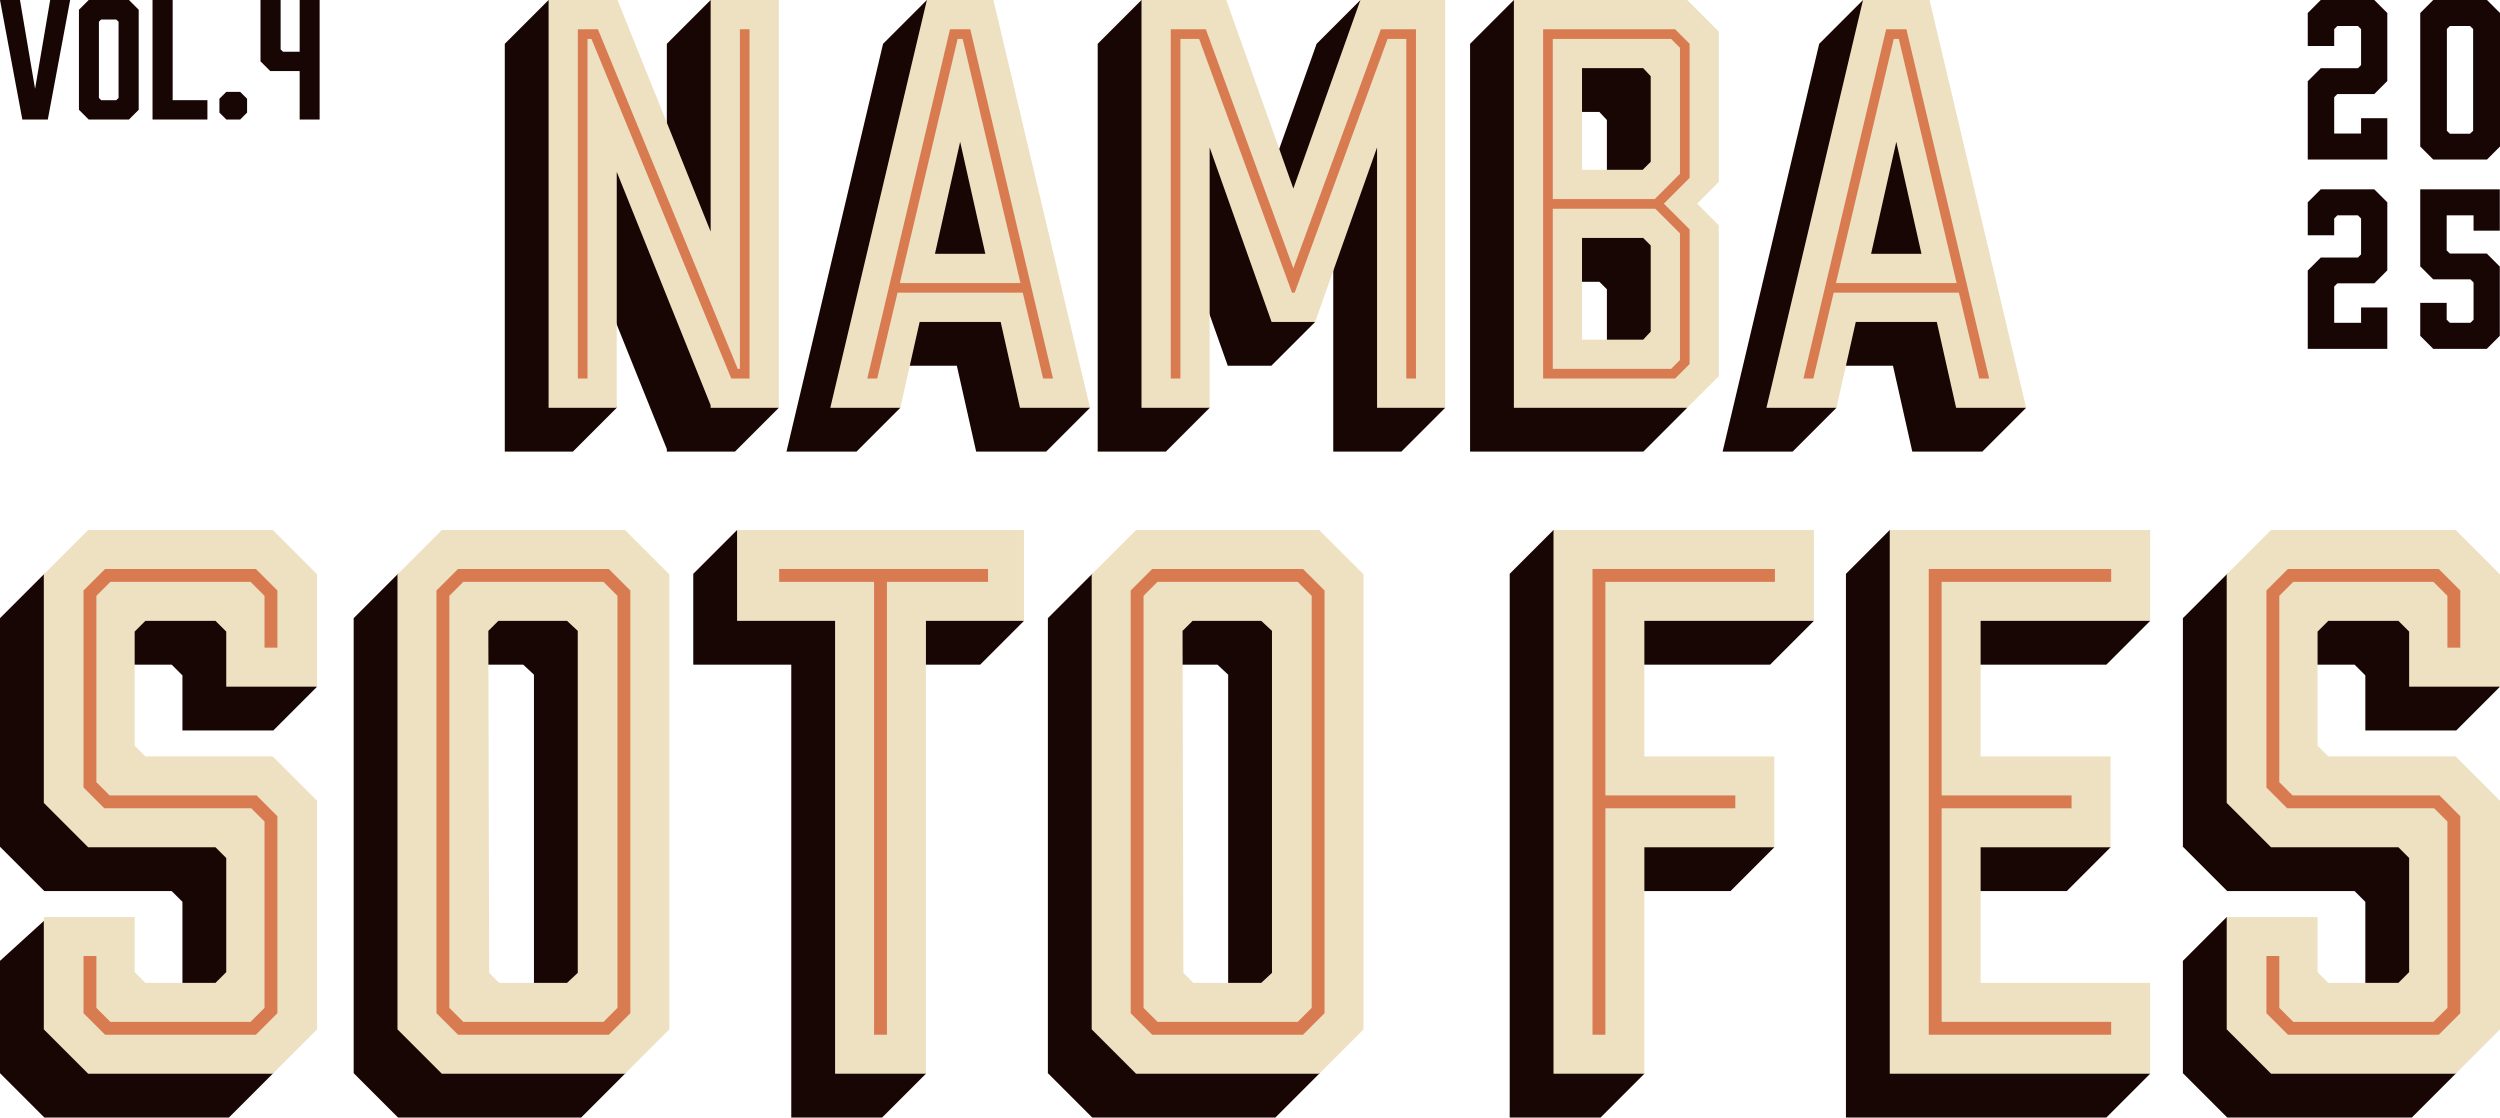
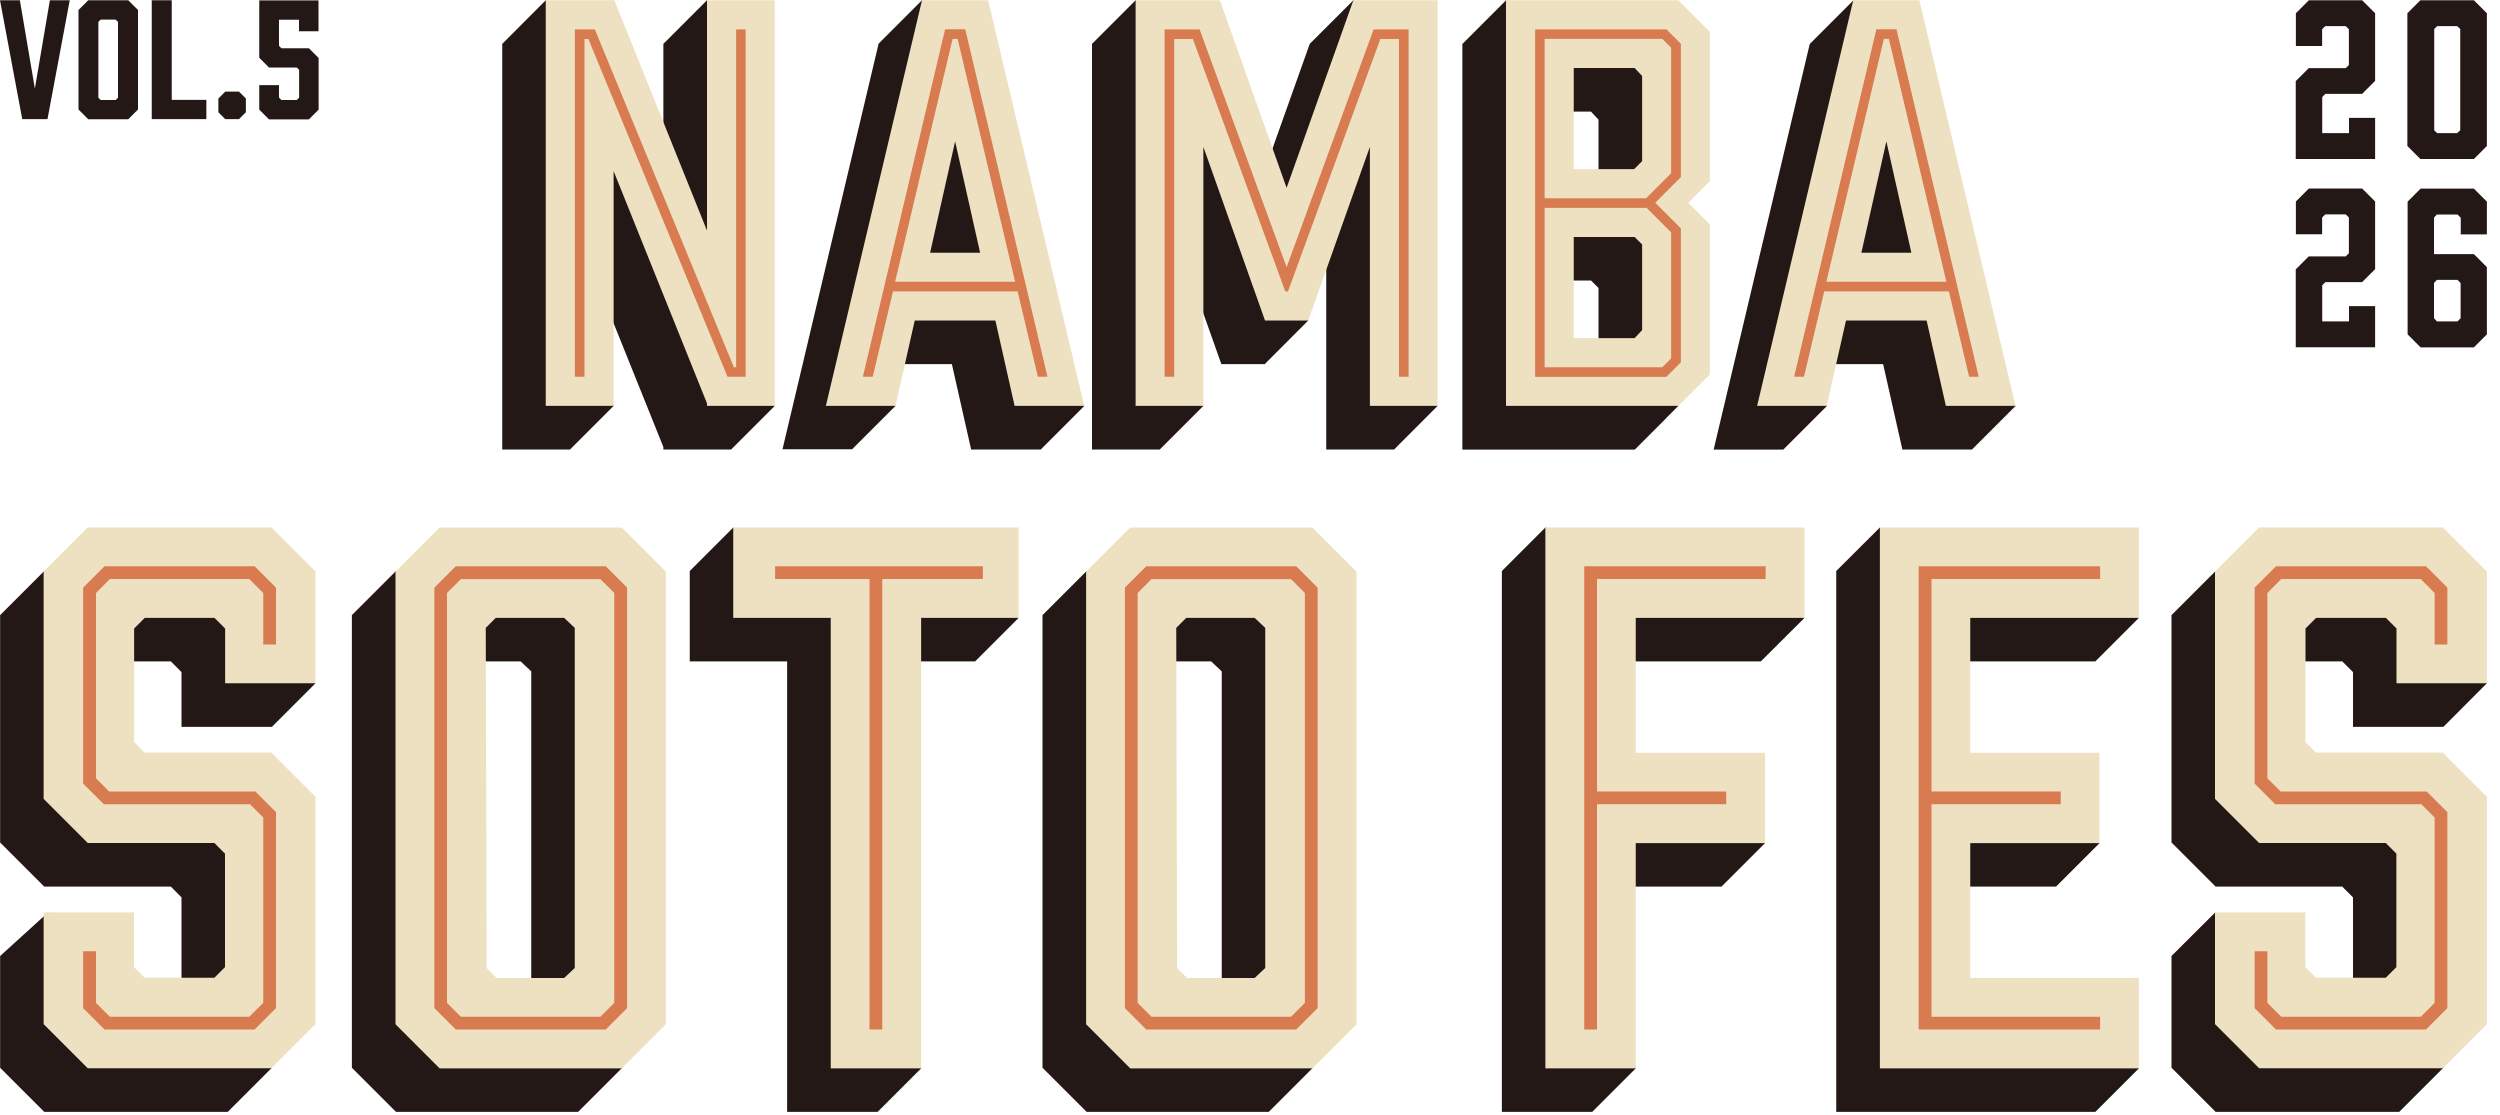
- <svg xmlns="http://www.w3.org/2000/svg" id="b" viewBox="0 0 1308.537 584.928">
-   <defs>
-     <style>.d{fill:#ede1c2;}.e{fill:#d97b51;}.f{fill:#170604;}</style>
-   </defs>
-   <g id="c">
-     <path class="f" d="M1249.55,83.501h-41.641V42.52l6.812-6.811h19.447l1.648-1.648V15.271l-1.648-1.648h-10.767l-1.648,1.648v8.79h-13.844V6.811l6.812-6.811h28.017l6.812,6.811V42.409l-6.812,6.813h-19.337l-1.648,1.648v19.006h14.064v-8.02h13.734v21.645Z" />
-     <path class="f" d="M1308.537,6.811V76.69l-6.812,6.811h-28.127l-6.812-6.811V6.811l6.812-6.811h28.127l6.812,6.811Zm-15.712,6.811h-10.548l-1.538,1.539v53.287l1.538,1.538h10.548l1.648-1.538V15.162l-1.648-1.539Z" />
-     <path class="f" d="M1249.551,182.59h-41.642v-40.982l6.812-6.811h19.447l1.648-1.648v-18.789l-1.648-1.648h-10.767l-1.648,1.648v8.79h-13.844v-17.25l6.812-6.811h28.017l6.813,6.811v35.598l-6.813,6.813h-19.337l-1.648,1.648v19.006h14.064v-8.02h13.734v21.645Z" />
-     <path class="f" d="M156.846,62.558v-25.352h-15.393l-5.104-5.104V0h10.536V25.847l1.235,1.235h8.726V0h10.454V62.558h-10.454Z" />
-     <g>
-       <polygon class="f" points="513.022 300.341 417.78 300.341 418.23 299.476 385.796 277.409 362.864 300.341 362.864 347.896 414.164 347.896 414.164 584.928 461.72 584.928 484.652 561.996 464.246 522.876 461.72 528.894 461.72 347.896 513.022 347.896 535.954 324.964 513.022 310.951 513.022 300.341" />
-       <path class="f" d="M208.332,300.341l-23.216,23.217v238.155l23.216,23.216h95.861l23.218-23.216v-238.155l-23.218-23.217h-95.861Zm71.148,231.79l-5.617,5.242h-35.517l-5.242-5.242-.432-178.991,5.242-5.243h35.949l5.617,5.243v178.991Z" />
-       <path class="f" d="M571.691,300.341l-23.216,23.217v238.155l23.216,23.216h95.861l23.218-23.216v-238.155l-23.218-23.217h-95.861Zm71.148,231.79l-5.617,5.242h-35.517l-5.242-5.242-.432-178.991,5.242-5.243h35.949l5.617,5.243v178.991Z" />
-       <polygon class="f" points="1285.605 382.347 1308.537 359.415 1287.756 342.494 1285.605 348.154 1285.605 323.557 1262.387 300.341 1165.778 300.341 1142.562 323.557 1142.562 443.196 1165.778 466.412 1232.433 466.412 1238.05 472.029 1238.05 531.756 1232.433 537.373 1195.735 537.373 1190.118 531.756 1190.118 517.697 1205.6 514.441 1165.494 479.99 1142.562 502.922 1142.562 561.712 1165.778 584.928 1262.387 584.928 1285.605 561.712 1285.605 442.073 1262.387 418.857 1195.735 418.857 1190.118 413.24 1190.118 353.513 1195.735 347.896 1232.433 347.896 1238.05 353.513 1238.05 382.347 1285.605 382.347" />
-       <polygon class="f" points="143.043 323.557 119.826 300.341 23.217 300.341 0 323.557 0 443.196 23.217 466.412 89.871 466.412 95.488 472.029 95.488 531.756 89.871 537.373 53.173 537.373 47.556 531.756 47.556 502.922 43.714 502.922 25.202 479.99 0 502.922 0 561.712 23.217 584.928 119.826 584.928 143.043 561.712 143.043 442.073 119.826 418.857 53.173 418.857 47.556 413.24 47.556 353.513 53.173 347.896 89.871 347.896 95.488 353.513 95.488 382.347 143.043 382.347 165.975 359.415 143.043 347.248 143.043 323.557" />
-       <polygon class="f" points="1102.497 347.896 1125.429 324.964 1102.497 303.269 1102.497 300.341 1022.083 300.341 989.126 277.409 966.194 300.341 966.194 347.896 966.194 537.373 966.194 584.928 1013.75 584.928 1102.497 584.928 1125.429 561.996 1102.497 537.504 1102.497 537.373 1102.374 537.373 1100.01 534.848 1099.035 537.373 1013.75 537.373 1013.75 466.412 1081.762 466.412 1104.694 443.48 1081.762 427.266 1081.762 418.857 1069.869 418.857 1057.277 409.954 1059.293 418.857 1013.75 418.857 1013.75 347.896 1102.497 347.896" />
-       <polygon class="f" points="926.5 347.896 949.432 324.964 926.5 312.97 926.5 300.341 839.564 300.341 849.724 291.654 813.13 277.409 790.198 300.341 790.198 347.896 790.198 584.928 837.754 584.928 860.686 561.996 837.754 536.69 837.754 466.412 905.766 466.412 928.698 443.48 908.291 416.332 905.766 419.709 905.766 418.857 837.754 418.857 837.754 347.896 926.5 347.896" />
-       <path class="f" d="M876.739,219.803l6.361-6.362-6.361-18.012v-54.572l-11.345-11.345,11.345-11.345V39.502l-16.571-16.57h-43.232l5.057-11.466-29.605-11.466-22.932,22.932V236.373h90.712l16.571-16.57Zm-35.667-23.309l-3.932,4.213h-32.018v-53.22h32.018l3.932,3.932v45.076Zm0-88.887l-4.213,4.213h-31.736V58.599h32.018l3.932,4.212v44.795Z" />
-       <path class="f" d="M948.404,191.438h42.409l10.106,44.935h36.654l22.932-22.932-33.744-27.3-.857,.96-37.968-160.309-.914-3.86h-4.229V11.466l-7.664-11.466-22.932,22.932-.915,3.861-49.637,209.58h36.653l22.932-22.932-14.154-16.098,1.328-5.905Zm21.205-94.286l13.183,58.619h-26.367l13.183-58.619Z" />
-       <polygon class="f" points="384.695 236.373 407.627 213.441 384.695 191.118 384.695 37.24 399.089 28.735 371.961 0 349.029 22.932 349.029 144.163 303.22 30.255 312.222 26.805 287.145 0 264.213 22.932 264.213 236.373 299.88 236.373 322.812 213.441 307.507 168.543 299.88 185.903 299.88 112.854 349.029 235.042 349.029 236.373 349.576 236.373 362.086 236.373 384.695 236.373" />
-       <polygon class="f" points="733.506 22.932 722.842 22.932 728.145 15.305 712.065 0 689.133 22.932 654.028 121.637 618.922 22.932 612.461 22.932 614.668 11.466 597.481 0 574.549 22.932 574.549 236.373 610.216 236.373 633.148 213.441 616.932 189.563 610.216 196.546 610.216 100.093 642.627 191.438 665.428 191.438 688.36 168.506 677.886 156.328 697.84 100.093 697.84 236.373 733.506 236.373 756.438 213.441 733.506 194.088 733.506 22.932" />
-       <path class="f" d="M471.244,213.441l-14.443-14.816,1.616-7.187h42.409l10.106,44.935h36.654l22.932-22.932-19.354-18.012-11.355,8.11-38.236-161.442,.98-.652-2.602-6.193-2.004-8.46-.914-3.86h-2.258L485.142,0l-22.932,22.932-.914,3.861-49.637,209.58h36.654l22.932-22.932Zm8.378-116.289l13.183,58.619h-26.366l13.183-58.619Z" />
-     </g>
-     <g>
-       <g>
-         <path class="d" d="M888.326,106.58l11.345-11.345V16.57L883.1,0h-90.712V213.441h90.712l16.571-16.57V117.925l-11.345-11.345Zm-24.322,66.981l-3.932,4.213h-32.018v-53.22h32.018l3.932,3.932v45.076Zm0-88.887l-4.213,4.213h-31.736V35.667h32.018l3.932,4.212v44.795Z" />
-         <path class="e" d="M876.76,15.305h-69.067V198.136h69.067l7.605-7.605V120.052l-13.472-13.472,13.472-13.472V22.911l-7.605-7.605Zm2.549,173.13l-4.644,4.644h-61.916V109.249h53.663l12.897,12.897v66.29Zm0-97.422l-11.991,11.991-1.188,1.188h-53.382V20.362h61.916l4.644,4.644V91.014Z" />
-       </g>
-       <g>
-         <path class="d" d="M1023.851,213.441h36.654L1010.867,3.86,1009.953,0h-34.825l-.914,3.861-49.637,209.58h36.654l10.106-44.935h42.409l10.106,44.935Zm-44.493-80.602l13.183-58.619,13.183,58.619h-26.367Z" />
-         <path class="e" d="M1035.955,198.136h5.196L997.849,15.305h-10.617l-43.301,182.83h5.196l10.642-44.935h65.543l10.642,44.935Zm-74.988-49.991l30.264-127.783h2.62l30.264,127.783h-63.148Z" />
-       </g>
-       <g>
-         <path class="d" d="M533.864,213.441h36.654L520.881,3.86,519.967,0h-34.825l-.914,3.861-49.637,209.58h36.654l10.106-44.935h42.409l10.106,44.935Zm-44.493-80.602l13.183-58.619,13.183,58.619h-26.367Z" />
-         <path class="e" d="M545.968,198.136h5.196L507.863,15.305h-10.617l-43.301,182.83h5.196l10.642-44.935h65.543l10.642,44.935Zm-74.988-49.991l30.264-127.783h2.62l30.264,127.783h-63.148Z" />
-       </g>
-       <g>
-         <polygon class="d" points="371.961 0 371.961 121.231 323.206 0 322.812 0 307.507 0 287.145 0 287.145 213.441 322.812 213.441 322.812 89.922 371.961 212.11 371.961 213.441 372.508 213.441 385.018 213.441 407.627 213.441 407.627 0 371.961 0" />
-         <polygon class="e" points="387.266 15.305 387.266 193.079 386.145 193.079 312.956 15.305 310.966 15.305 307.507 15.305 307.488 15.305 302.451 15.305 302.451 20.362 302.451 198.136 307.507 198.136 307.507 20.362 309.57 20.362 382.759 198.136 387.266 198.136 388.227 198.136 392.322 198.136 392.322 193.08 392.322 15.305 387.266 15.305" />
-       </g>
-       <g>
-         <polygon class="d" points="756.438 0 756.438 213.441 720.772 213.441 720.772 77.161 688.36 168.506 665.559 168.506 633.148 77.161 633.148 213.441 597.481 213.441 597.481 0 641.854 0 676.96 98.705 712.065 0 756.438 0" />
-         <polygon class="e" points="741.133 15.305 741.133 15.305 736.077 15.305 728.145 15.305 725.344 15.305 722.761 15.305 676.96 140.419 631.159 15.305 629.809 15.305 625.774 15.305 617.842 15.305 612.786 15.305 612.786 15.305 612.786 198.136 617.842 198.136 617.842 20.362 627.625 20.362 674.267 147.773 676.254 153.201 677.665 153.201 679.652 147.773 726.294 20.362 736.077 20.362 736.077 198.136 741.133 198.136 741.133 20.362 741.133 20.362 741.133 15.305" />
-       </g>
-     </g>
-     <g>
-       <g>
-         <polygon class="d" points="535.954 277.409 385.796 277.409 385.796 324.964 437.096 324.964 437.096 561.997 484.652 561.997 484.652 324.964 535.954 324.964 535.954 277.409" />
-         <rect class="e" x="457.504" y="303.864" width="6.741" height="237.726" />
-       </g>
-       <rect class="e" x="459.12" y="246.514" width="6.741" height="109.344" transform="translate(763.6767 -161.3038) rotate(90)" />
-       <g>
-         <path class="d" d="M350.342,300.625v238.155l-23.217,23.217h-95.861l-23.216-23.217v-238.155l23.216-23.217h95.861l23.217,23.217Zm-53.548,24.339h-35.949l-5.242,5.243,.432,178.991,5.242,5.242h35.517l5.617-5.242v-178.991l-5.617-5.243Z" />
-         <path class="e" d="M318.673,297.816h-78.956l-11.261,11.261v211.717h0v9.534l11.261,11.261h78.956l11.262-11.262v-211.715h0v-9.534l-11.262-11.262Zm4.521,229.719l-7.313,7.313h-73.372l-7.312-7.312v-215.666l7.312-7.312h73.372l7.313,7.313v215.664Z" />
-       </g>
-       <g>
-         <path class="d" d="M713.702,300.625v238.155l-23.217,23.217h-95.861l-23.216-23.217v-238.155l23.216-23.217h95.861l23.217,23.217Zm-53.548,24.339h-35.949l-5.242,5.243,.432,178.991,5.242,5.242h35.517l5.617-5.242v-178.991l-5.617-5.243Z" />
-         <path class="e" d="M682.033,297.816h-78.956l-11.261,11.261v211.717h0v9.534l11.261,11.261h78.956l11.262-11.262v-211.715h0v-9.534l-11.262-11.262Zm4.521,229.719l-7.313,7.313h-73.372l-7.312-7.312v-215.666l7.312-7.312h73.372l7.313,7.313v215.664Z" />
-       </g>
-       <g>
-         <path class="d" d="M1260.982,359.415v-28.834l-5.617-5.617h-36.699l-5.617,5.617v59.726l5.617,5.617h66.653l23.217,23.217v119.639l-23.217,23.217h-96.609l-23.217-23.217v-58.79h47.556v28.833l5.617,5.617h36.699l5.617-5.617v-59.726l-5.617-5.617h-66.655l-23.217-23.217v-119.639l23.217-23.217h96.609l23.217,23.217v58.79h-47.555Z" />
-         <polygon class="e" points="1276.493 297.816 1274.258 297.816 1266.959 297.816 1207.071 297.816 1200.463 297.816 1197.537 297.816 1186.275 309.077 1186.275 318.611 1186.275 318.611 1186.275 402.651 1186.275 402.651 1186.275 412.185 1197.163 423.073 1199.497 423.073 1206.697 423.073 1274.075 423.073 1281.014 430.012 1281.014 527.535 1273.701 534.848 1200.329 534.848 1193.017 527.536 1193.017 500.397 1186.275 500.397 1186.275 520.794 1186.275 526.802 1186.275 530.328 1197.537 541.589 1202.327 541.589 1207.071 541.589 1266.959 541.589 1273.699 541.589 1276.493 541.589 1287.755 530.327 1287.755 528.479 1287.755 520.793 1287.755 436.754 1287.755 429.031 1287.755 427.22 1276.868 416.332 1274.396 416.332 1267.334 416.332 1199.956 416.332 1193.017 409.393 1193.017 311.869 1200.329 304.557 1273.701 304.557 1281.014 311.87 1281.014 339.008 1287.755 339.008 1287.755 318.612 1287.755 311.194 1287.755 309.078 1276.493 297.816" />
-       </g>
-       <g>
-         <path class="d" d="M118.42,359.415v-28.834l-5.617-5.617h-36.699l-5.617,5.617v59.726l5.617,5.617h66.653l23.217,23.217v119.639l-23.217,23.217H46.149l-23.217-23.217v-58.79h47.556v28.833l5.617,5.617h36.699l5.617-5.617v-59.726l-5.617-5.617H46.149l-23.217-23.217v-119.639l23.217-23.217h96.609l23.217,23.217v58.79h-47.555Z" />
-         <polygon class="e" points="133.931 297.816 131.696 297.816 124.397 297.816 64.509 297.816 57.901 297.816 54.975 297.816 43.714 309.077 43.714 318.611 43.714 318.611 43.714 402.651 43.714 402.651 43.714 412.185 54.602 423.073 56.935 423.073 64.135 423.073 131.513 423.073 138.452 430.012 138.452 527.535 131.139 534.848 57.767 534.848 50.455 527.536 50.455 500.397 43.714 500.397 43.714 520.794 43.714 526.802 43.714 530.328 54.975 541.589 59.765 541.589 64.509 541.589 124.397 541.589 131.137 541.589 133.931 541.589 145.194 530.327 145.194 528.479 145.194 520.793 145.194 436.754 145.194 429.031 145.194 427.22 134.306 416.332 131.834 416.332 124.772 416.332 57.394 416.332 50.455 409.393 50.455 311.869 57.767 304.557 131.139 304.557 138.452 311.87 138.452 339.008 145.194 339.008 145.194 318.612 145.194 311.194 145.194 309.078 133.931 297.816" />
-       </g>
-       <g>
-         <polygon class="d" points="1125.429 324.964 1125.429 277.409 1036.682 277.409 989.126 277.409 989.126 324.964 989.126 514.441 989.126 561.997 1036.682 561.997 1125.429 561.997 1125.429 514.441 1036.682 514.441 1036.682 443.48 1104.694 443.48 1104.694 395.925 1036.682 395.925 1036.682 324.964 1125.429 324.964" />
-         <polygon class="e" points="1105.021 304.557 1105.021 297.816 1016.275 297.816 1009.533 297.816 1009.533 297.816 1009.533 304.557 1009.533 304.557 1009.533 534.848 1009.533 534.848 1009.533 541.589 1016.274 541.589 1105.021 541.589 1105.021 534.848 1016.274 534.848 1016.274 423.073 1084.287 423.073 1084.287 416.332 1016.275 416.332 1016.275 304.557 1105.021 304.557" />
-       </g>
-       <g>
-         <polygon class="d" points="949.432 324.964 949.432 277.409 860.686 277.409 813.13 277.409 813.13 324.964 813.13 561.997 860.686 561.997 860.686 443.48 928.698 443.48 928.698 395.925 860.686 395.925 860.686 324.964 949.432 324.964" />
-         <polygon class="e" points="929.025 304.557 929.025 297.816 840.278 297.816 833.537 297.816 833.537 297.816 833.537 304.557 833.537 304.557 833.537 541.589 840.278 541.589 840.278 423.073 908.291 423.073 908.291 416.332 840.278 416.332 840.278 304.557 929.025 304.557" />
-       </g>
-     </g>
-     <path class="f" d="M25.023,62.558H11.689L0,0H10.454l7.902,46.507L26.258,0h10.454l-11.689,62.558Z" />
-     <path class="f" d="M72.598,5.103V57.455l-5.104,5.103h-21.072l-5.103-5.103V5.103L46.422,0h21.072l5.104,5.103Zm-11.771,5.103h-7.902l-1.152,1.152V51.282l1.152,1.152h7.902l1.235-1.152V11.359l-1.235-1.152Z" />
-     <path class="f" d="M108.566,62.558h-28.727V0h10.536V52.434h18.191v10.124Z" />
-     <path class="f" d="M125.708,48.071l3.622,3.622v7.243l-3.622,3.622h-7.244l-3.622-3.622v-7.243l3.622-3.622h7.244Z" />
-     <path class="f" d="M1294.693,120.731v-8.017h-14.063v18.348l1.65,1.648h19.337l6.811,6.811v36.258l-6.811,6.811h-28.018l-6.811-6.811v-17.252h13.843v8.79l1.65,1.652h10.766l1.648-1.652v-19.443l-1.648-1.652h-19.448l-6.811-6.811v-40.322h41.64v21.643h-13.734Z" />
-   </g>
+ <svg xmlns="http://www.w3.org/2000/svg" width="175" height="78" viewBox="0 0 175 78" fill="none">
+   <path d="M68.259 39.97H55.58L55.641 39.856L51.328 36.925L48.282 39.97V46.296H55.099V77.831H61.434L64.479 74.786L61.766 69.58L61.434 70.376V46.296H68.259L71.304 43.251L68.259 41.388V39.97Z" fill="#231815" />
+   <path d="M27.72 39.97L24.631 43.059V74.743L27.72 77.831H40.469L43.557 74.743V43.059L40.469 39.97H27.72ZM37.187 70.805L36.444 71.505H31.719L31.019 70.805L30.957 46.996L31.657 46.296H36.444L37.187 46.996V70.805Z" fill="#231815" />
+   <path d="M76.064 39.97L72.975 43.059V74.743L76.064 77.831H88.812L91.901 74.743V43.059L88.812 39.97H76.064ZM85.522 70.805L84.779 71.505H80.054L79.354 70.805L79.292 46.996L79.992 46.296H84.779L85.522 46.996V70.805Z" fill="#231815" />
+   <path d="M171.036 50.881L174.081 47.828L171.316 45.579L171.036 46.331V43.059L167.947 39.97H155.094L152.005 43.059V58.975L155.094 62.064H163.957L164.71 62.816V70.761L163.957 71.505H159.075L158.331 70.761V68.889L160.387 68.451L155.059 63.875L152.005 66.92V74.743L155.094 77.831H167.947L171.036 74.743V58.826L167.947 55.737H159.075L158.331 54.994V47.049L159.075 46.296H163.957L164.71 47.049V50.881H171.036Z" fill="#231815" />
+   <path d="M19.031 43.059L15.943 39.97H3.098L0.009 43.059V58.975L3.098 62.064H11.961L12.705 62.816V70.761L11.961 71.505H7.079L6.335 70.761V66.92H5.819L3.36 63.875L0.009 66.92V74.743L3.098 77.831H15.943L19.031 74.743V58.826L15.943 55.737H7.079L6.335 54.994V47.049L7.079 46.296H11.961L12.705 47.049V50.881H19.031L22.085 47.828L19.031 46.209V43.059Z" fill="#231815" />
+   <path d="M146.676 46.296L149.721 43.251L146.676 40.364V39.97H135.975L131.591 36.925L128.537 39.97V46.296V71.505V77.831H134.872H146.676L149.721 74.786L146.676 71.522V71.505H146.659L146.344 71.172L146.212 71.505H134.872V62.064H143.92L146.965 59.019L143.92 56.858V55.737H142.336L140.656 54.556L140.927 55.737H134.872V46.296H146.676Z" fill="#231815" />
+   <path d="M123.261 46.296L126.315 43.251L123.261 41.65V39.97H111.693L113.05 38.815L108.176 36.925L105.131 39.97V46.296V77.831H111.457L114.502 74.786L111.457 71.418V62.064H120.505L123.55 59.019L120.837 55.405L120.505 55.851V55.737H111.457V46.296H123.261Z" fill="#231815" />
+   <path d="M116.638 29.26L117.486 28.411L116.638 26.014V18.751L115.133 17.246L116.638 15.741V5.276L114.433 3.071H108.684L109.358 1.549L105.42 0.026L102.366 3.08V31.474H114.433L116.638 29.269V29.26ZM111.895 26.154L111.37 26.714H107.109V19.635H111.37L111.895 20.16V26.154ZM111.895 14.332L111.335 14.893H107.109V7.814H111.37L111.895 8.374V14.332Z" fill="#231815" />
+   <path d="M126.175 25.489H131.819L133.166 31.465H138.04L141.094 28.411L136.605 24.78L136.491 24.911L131.442 3.587L131.32 3.071H130.76V1.549L129.736 0.026L126.682 3.08L126.56 3.596L119.954 31.474H124.827L127.881 28.42L126 26.276L126.175 25.489ZM128.992 12.941L130.742 20.738H127.234L128.984 12.941H128.992Z" fill="#231815" />
+   <path d="M51.179 31.465L54.233 28.411L51.179 25.445V4.97L53.095 3.841L49.49 0.018L46.436 3.071V19.198L40.346 4.043L41.545 3.588L38.203 0.018L35.157 3.071V31.465H39.9L42.954 28.411L40.915 22.435L39.9 24.745V15.033L46.436 31.29V31.465H46.515H48.178H51.179Z" fill="#231815" />
+   <path d="M97.588 3.071H96.171L96.871 2.056L94.736 0.018L91.682 3.071L87.01 16.196L82.346 3.071H81.48L81.777 1.54L79.493 0.018L76.44 3.071V31.465H81.182L84.236 28.411L82.075 25.235L81.182 26.163V13.335L85.496 25.489H88.532L91.577 22.435L90.186 20.816L92.837 13.335V31.465H97.588L100.633 28.411L97.588 25.839V3.071Z" fill="#231815" />
+   <path d="M62.694 28.411L60.769 26.442L60.988 25.489H66.631L67.979 31.465H72.853L75.906 28.411L73.334 26.014L71.82 27.09L66.736 5.609L66.868 5.521L66.518 4.699L66.255 3.57L66.133 3.054H65.835L64.558 0L61.504 3.054L61.381 3.57L54.775 31.448H59.649L62.703 28.394L62.694 28.411ZM63.814 12.941L65.564 20.738H62.055L63.805 12.941H63.814Z" fill="#231815" />
+   <path d="M118.186 14.193L119.691 12.688V2.223L117.486 0.018H105.42V28.411H117.486L119.691 26.206V15.706L118.186 14.201V14.193ZM114.949 23.109L114.424 23.669H110.162V16.59H114.424L114.949 17.115V23.109ZM114.949 11.279L114.389 11.839H110.162V4.76H114.424L114.949 5.32V11.279Z" fill="#EEE1C2" />
+   <path d="M116.646 2.056H107.459V26.381H116.646L117.661 25.366V15.986L115.868 14.193L117.661 12.399V3.063L116.646 2.048V2.056ZM116.979 25.086L116.358 25.707H108.124V14.551H115.264L116.979 16.266V25.086ZM116.979 12.127L115.386 13.72L115.229 13.877H108.124V2.721H116.358L116.979 3.343V12.127Z" fill="#D97B51" />
+   <path d="M136.211 28.411H141.085L134.479 0.534L134.356 0.018H129.727L129.605 0.534L122.999 28.411H127.872L129.22 22.435H134.864L136.211 28.411ZM130.296 17.692L132.046 9.896L133.796 17.692H130.287H130.296Z" fill="#EEE1C2" />
+   <path d="M137.821 26.372H138.512L132.755 2.048H131.346L125.588 26.372H126.28L127.697 20.396H136.421L137.838 26.372H137.821ZM127.846 19.723L131.871 2.721H132.221L136.246 19.723H127.846Z" fill="#D97B51" />
+   <path d="M71.023 28.411H75.897L69.291 0.534L69.168 0.018H64.54L64.417 0.534L57.811 28.411H62.684L64.032 22.435H69.676L71.023 28.411ZM65.108 17.692L66.858 9.896L68.608 17.692H65.1H65.108Z" fill="#EEE1C2" />
+   <path d="M72.633 26.372H73.325L67.567 2.048H66.158L60.401 26.372H61.092L62.51 20.396H71.233L72.651 26.372H72.633ZM62.658 19.723L66.683 2.721H67.033L71.058 19.723H62.658Z" fill="#D97B51" />
+   <path d="M49.49 0.018V16.144L43.006 0.018H42.954H40.915H38.202V28.411H42.954V11.979L49.49 28.236V28.411H49.56H51.222H54.232V0.018H49.49Z" fill="#EEE1C2" />
+   <path d="M51.529 2.056V25.707H51.371L41.641 2.056H41.37H40.915H40.241V2.73V26.372H40.915V2.73H41.186L50.925 26.372H51.529H51.651H52.194V25.707V2.056H51.529Z" fill="#D97B51" />
+   <path d="M100.633 0.018V28.411H95.891V10.281L91.577 22.435H88.55L84.236 10.281V28.411H79.493V0.018H85.391L90.063 13.151L94.736 0.018H100.633Z" fill="#EEE1C2" />
+   <path d="M98.603 2.056H97.93H96.871H96.503H96.153L90.063 18.699L83.973 2.056H83.79H83.256H82.197H81.523V26.372H82.197V2.73H83.501L89.705 19.679L89.967 20.396H90.16L90.422 19.679L96.626 2.73H97.93V26.372H98.603V2.73V2.056Z" fill="#D97B51" />
+   <path d="M71.304 36.925H51.327V43.251H58.152V74.786H64.479V43.251H71.304V36.925Z" fill="#EEE1C2" />
+   <path d="M61.758 40.443H60.865V72.065H61.758V40.443Z" fill="#D97B51" />
+   <path d="M68.801 40.53V39.638H54.258V40.53H68.801Z" fill="#D97B51" />
+   <path d="M46.611 40.014V71.698L43.523 74.786H30.774L27.685 71.698V40.014L30.774 36.925H43.523L46.611 40.014ZM39.489 43.251H34.703L34.003 43.951L34.064 67.76L34.764 68.46H39.489L40.233 67.76V43.951L39.489 43.251Z" fill="#EEE1C2" />
+   <path d="M42.403 39.638H31.902L30.406 41.134V42.402V69.3V70.569L31.902 72.065H42.403L43.899 70.569V69.3V42.402V41.134L42.403 39.638ZM42.998 70.201L42.026 71.172H32.261L31.29 70.201V41.51L32.261 40.539H42.026L42.998 41.51V70.201Z" fill="#D97B51" />
+   <path d="M94.955 40.014V71.698L91.866 74.786H79.117L76.029 71.698V40.014L79.117 36.925H91.866L94.955 40.014ZM87.824 43.251H83.037L82.337 43.951L82.399 67.76L83.099 68.46H87.824L88.567 67.76V43.951L87.824 43.251Z" fill="#EEE1C2" />
+   <path d="M90.737 39.638H80.237L78.741 41.134V42.402V69.3V70.569L80.237 72.065H90.737L92.234 70.569V69.3V42.402V41.134L90.737 39.638ZM91.341 70.201L90.37 71.172H80.605L79.634 70.201V41.51L80.605 40.539H90.37L91.341 41.51V70.201Z" fill="#D97B51" />
+   <path d="M167.755 47.828V43.995L167.011 43.251H162.129L161.385 43.995V51.94L162.129 52.684H170.992L174.081 55.773V71.689L170.992 74.778H158.139L155.05 71.689V63.866H161.376V67.699L162.12 68.442H167.002L167.746 67.699V59.754L167.002 59.01H158.139L155.05 55.921V40.005L158.139 36.916H170.992L174.081 40.005V47.828H167.755Z" fill="#EEE1C2" />
+   <path d="M169.82 39.638H169.522H168.551H160.589H159.705H159.32L157.824 41.134V42.402V53.585V54.854L159.267 56.297H159.582H160.536H169.496L170.424 57.225V70.201L169.452 71.172H159.687L158.716 70.201V66.588H157.824V69.3V70.096V70.569L159.32 72.065H159.959H160.589H168.551H169.452H169.82L171.316 70.569V70.324V69.3V58.117V57.094V56.849L169.872 55.405H169.54H168.604H159.644L158.716 54.477V41.51L159.687 40.53H169.452L170.424 41.51V45.115H171.316V42.402V41.414V41.134L169.82 39.638Z" fill="#D97B51" />
+   <path d="M15.759 47.828V43.995L15.015 43.251H10.132L9.389 43.995V51.94L10.132 52.684H18.996L22.085 55.773V71.689L18.996 74.778H6.142L3.054 71.689V63.866H9.38V67.699L10.124 68.442H15.006L15.75 67.699V59.754L15.006 59.01H6.142L3.054 55.921V40.005L6.142 36.916H18.996L22.085 40.005V47.828H15.759Z" fill="#EEE1C2" />
+   <path d="M17.824 39.638H17.526H16.555H8.584H7.709H7.315L5.819 41.134V42.402V53.585V54.854L7.271 56.297H7.577H8.54H17.5L18.427 57.225V70.201L17.447 71.172H7.691L6.72 70.201V66.588H5.819V69.3V70.096V70.569L7.315 72.065H7.954H8.584H16.555H17.447H17.824L19.32 70.569V70.324V69.3V58.117V57.094V56.849L17.876 55.405H17.544H16.607H7.639L6.72 54.477V41.51L7.691 40.53H17.447L18.427 41.51V45.115H19.32V42.402V41.414V41.134L17.824 39.638Z" fill="#D97B51" />
+   <path d="M149.721 43.251V36.925H137.918H131.591V43.251V68.451V74.786H137.918H149.721V68.451H137.918V59.019H146.965V52.693H137.918V43.251H149.721Z" fill="#EEE1C2" />
+   <path d="M147.009 40.53V39.638H135.205H134.304V40.53V71.172V72.065H135.205H147.009V71.172H135.205V56.297H144.252V55.405H135.205V40.53H147.009Z" fill="#D97B51" />
+   <path d="M126.315 43.251V36.925H114.502H108.176V43.251V74.786H114.502V59.019H123.55V52.693H114.502V43.251H126.315Z" fill="#EEE1C2" />
+   <path d="M123.594 40.53V39.638H111.79H110.897V40.53V72.065H111.79V56.297H120.837V55.405H111.79V40.53H123.594Z" fill="#D97B51" />
+   <path d="M3.334 8.339H1.557L0 0.018H1.391L2.441 6.204L3.491 0.018H4.882L3.325 8.339H3.334Z" fill="#231815" />
+   <path d="M9.66 0.7V7.665L8.977 8.348H6.177L5.495 7.665V0.7L6.177 0.018H8.977L9.66 0.7ZM8.094 1.374H7.044L6.886 1.531V6.843L7.044 7H8.094L8.26 6.843V1.531L8.094 1.374Z" fill="#231815" />
+   <path d="M14.446 8.339H10.622V0.018H12.022V6.991H14.446V8.339Z" fill="#231815" />
+   <path d="M16.73 6.414L17.211 6.895V7.858L16.73 8.339H15.767L15.286 7.858V6.895L15.767 6.414H16.73Z" fill="#231815" />
+   <path d="M20.93 2.179V1.382H19.53V3.211L19.697 3.377H21.621L22.304 4.06V7.674L21.621 8.356H18.83L18.148 7.674V5.959H19.53V6.834L19.697 7H20.773L20.939 6.834V4.891L20.773 4.725H18.83L18.148 4.043V0.026H22.295V2.188H20.93V2.179Z" fill="#231815" />
+   <path d="M166.241 11.13H160.702V5.679L161.612 4.769H164.202L164.421 4.55V2.048L164.202 1.829H162.767L162.549 2.048V3.22H160.711V0.928L161.621 0.018H165.349L166.259 0.928V5.661L165.349 6.571H162.776L162.557 6.79V9.319H164.43V8.251H166.259V11.13H166.241Z" fill="#231815" />
+   <path d="M174.081 0.928V10.22L173.171 11.13H169.426L168.516 10.22V0.928L169.426 0.018H173.171L174.081 0.928ZM171.999 1.829H170.599L170.397 2.03V9.118L170.599 9.319H171.999L172.217 9.118V2.03L171.999 1.829Z" fill="#231815" />
+   <path d="M166.241 24.307H160.702V18.856L161.612 17.946H164.202L164.421 17.727V15.225L164.202 15.006H162.767L162.549 15.225V16.397H160.711V14.105L161.621 13.195H165.349L166.259 14.105V18.839L165.349 19.749H162.776L162.557 19.967V22.496H164.43V21.429H166.259V24.307H166.241Z" fill="#231815" />
+   <path d="M172.243 15.234L172.025 15.015H170.581L170.38 15.234V17.789H173.171L174.081 18.699V23.406L173.171 24.316H169.443L168.533 23.406V14.114L169.443 13.204H173.171L174.081 14.114V16.406H172.252V15.234H172.243ZM172.025 19.591H170.581L170.38 19.81V22.277L170.581 22.496H172.025L172.243 22.277V19.81L172.025 19.591Z" fill="#231815" />
</svg>
